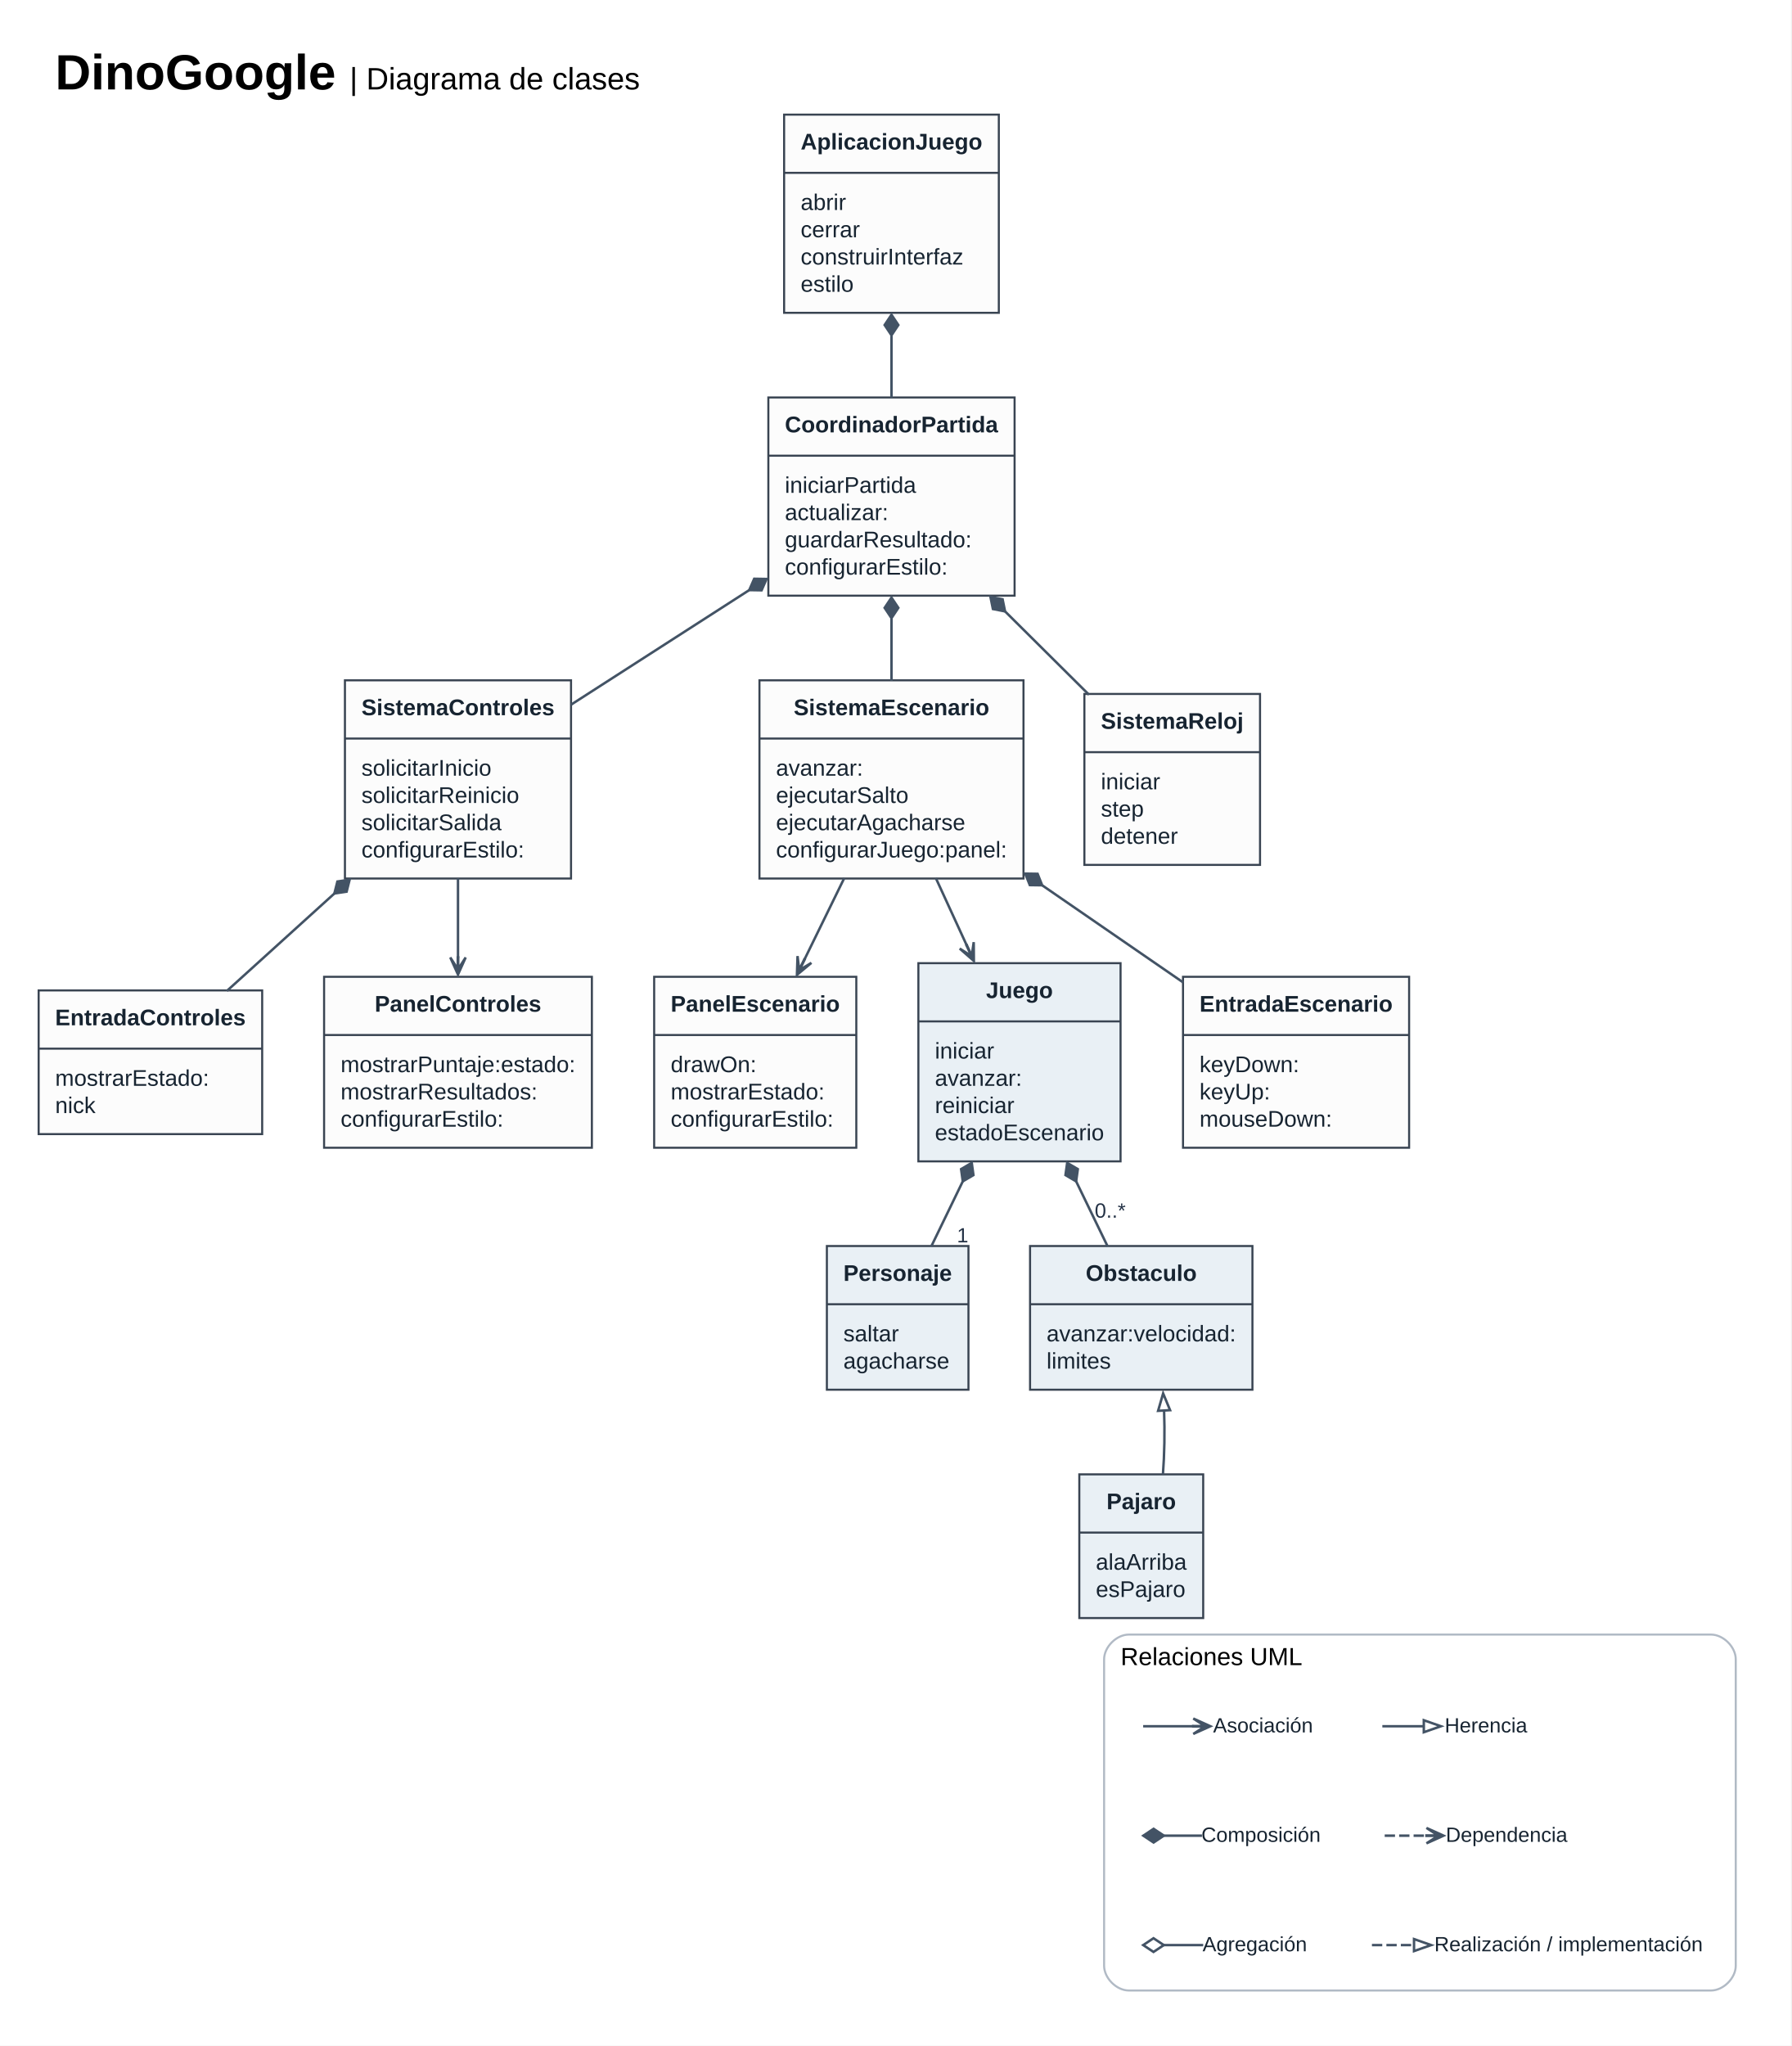
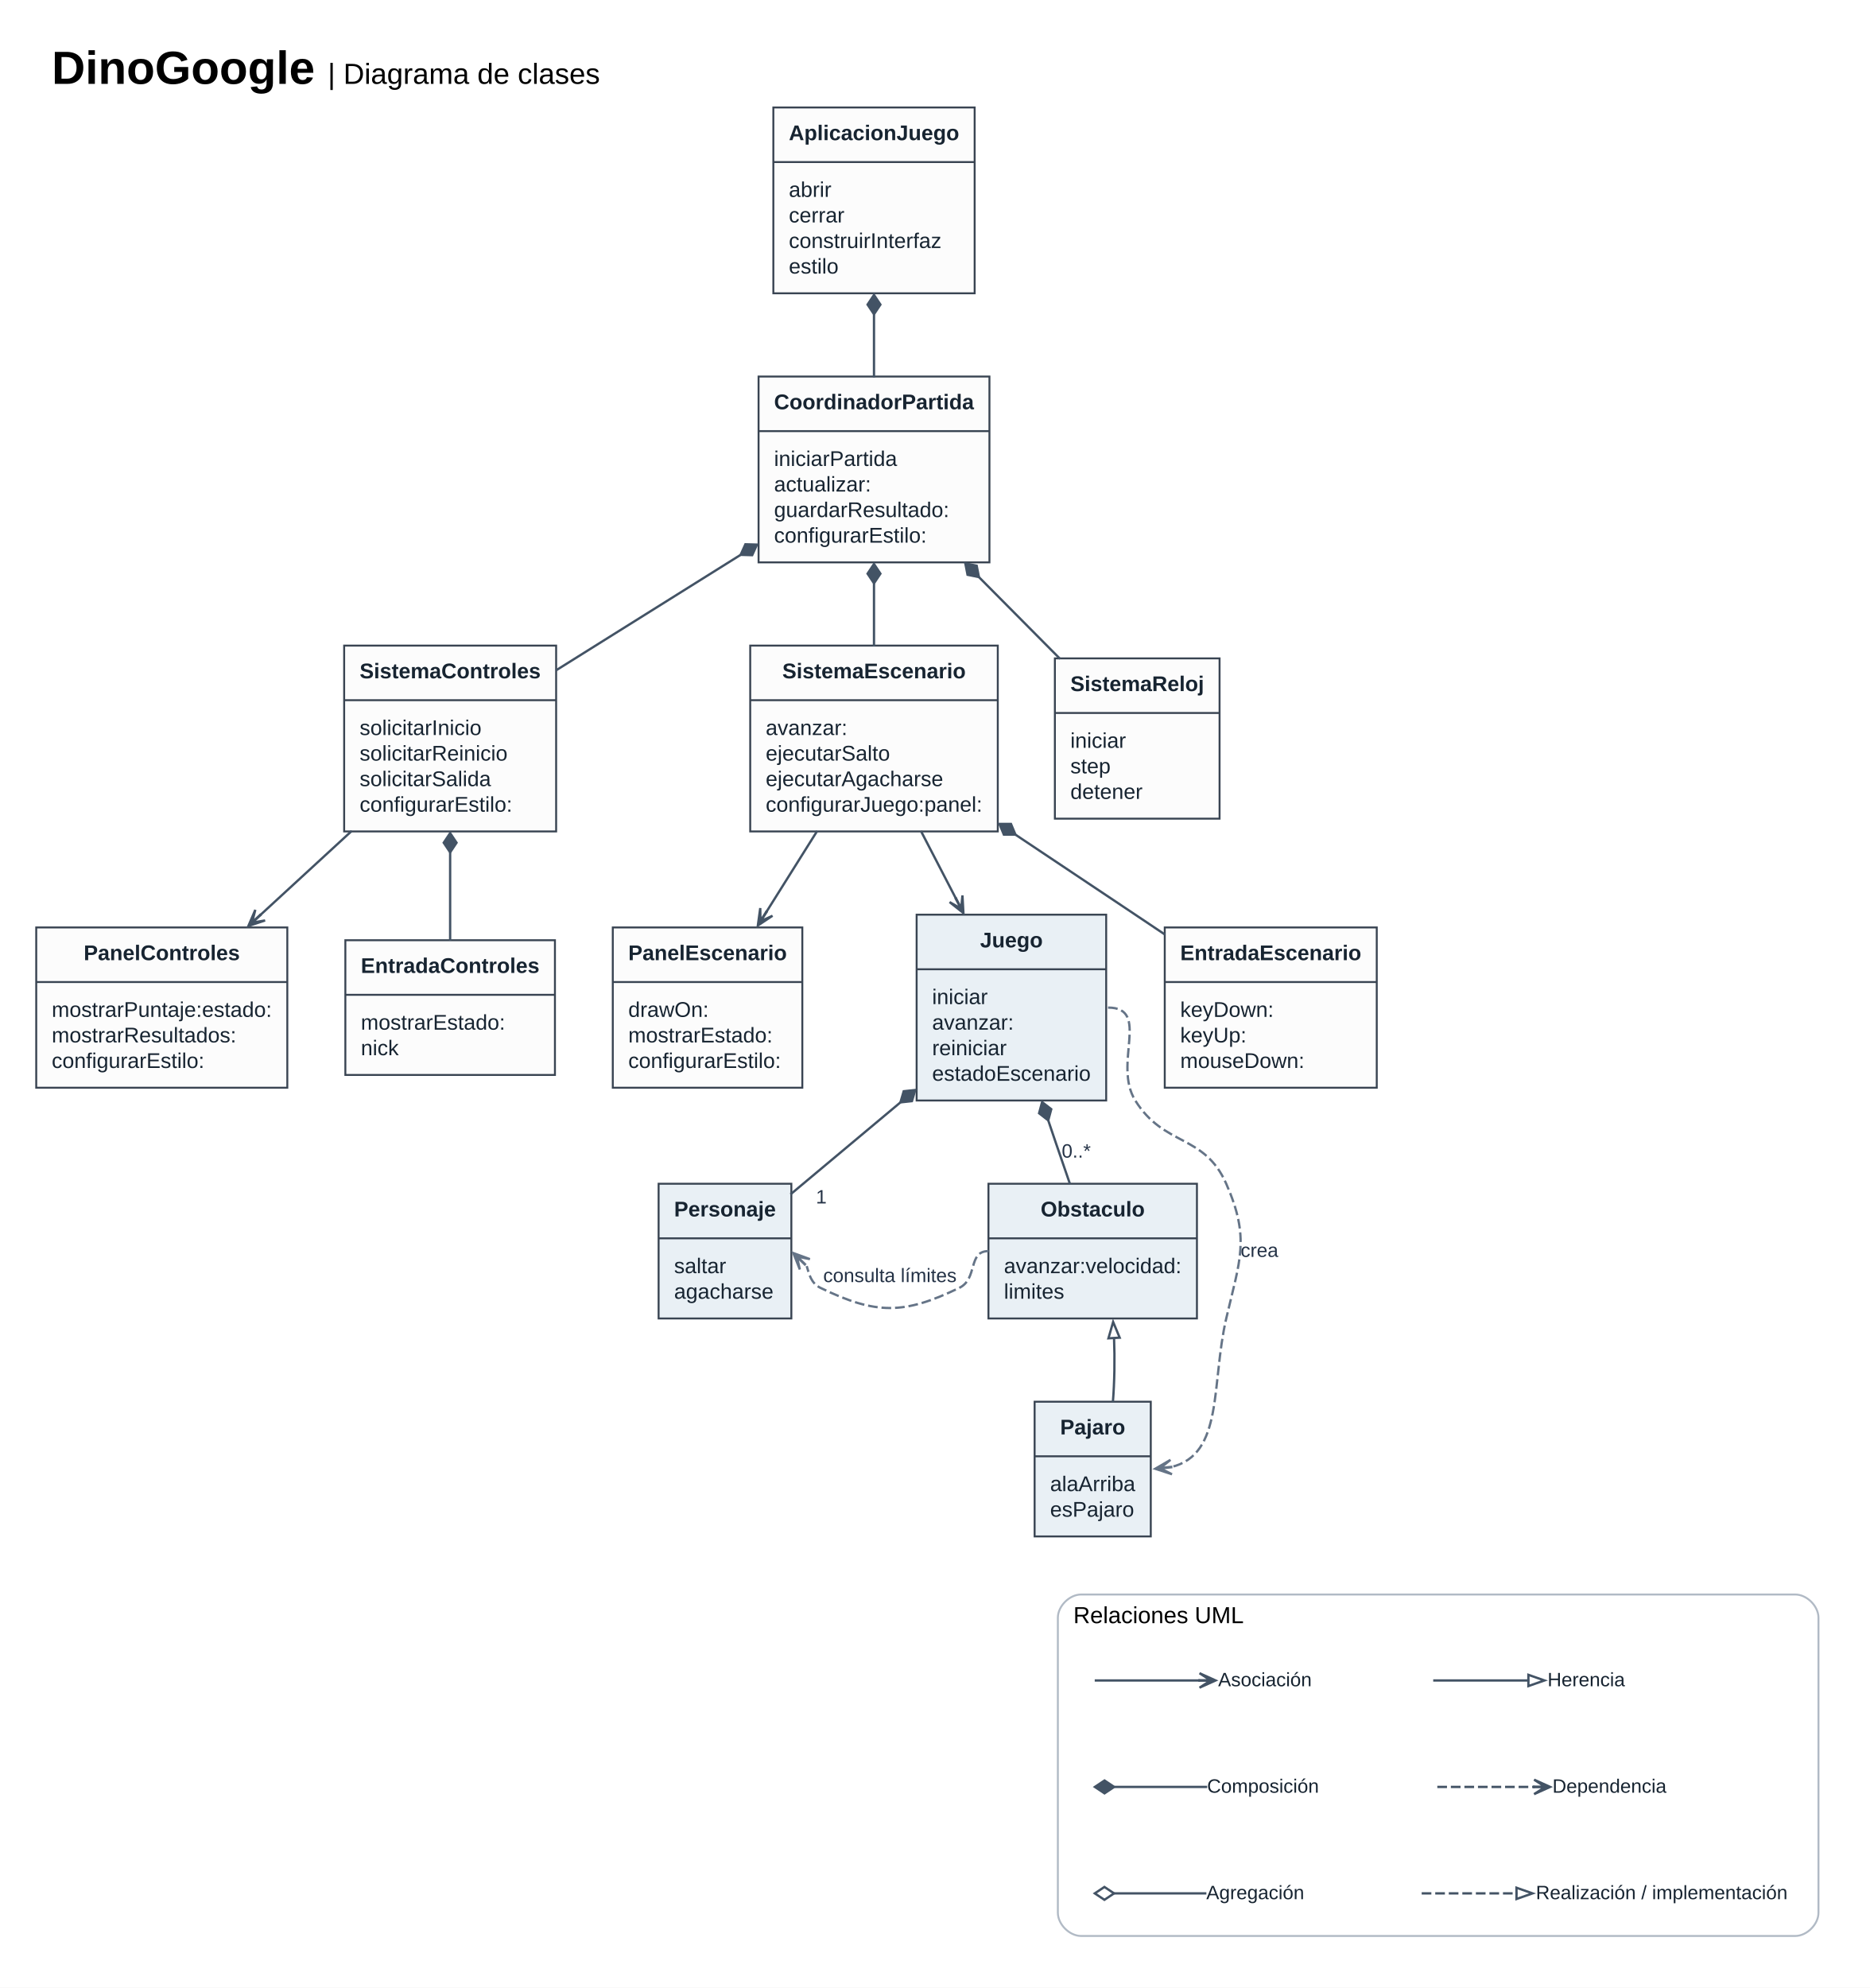
- <svg xmlns="http://www.w3.org/2000/svg" width="868pt" height="991pt" viewBox="0.00 0.00 868.00 991.00">
-   <g id="graph0" class="graph" transform="scale(1 1) rotate(0) translate(18.72 972.12)">
-     <polygon fill="#ffffff" stroke="none" points="-18.72,18.72 -18.72,-972.12 848.87,-972.12 848.87,18.72 -18.72,18.72" />
-     <text xml:space="preserve" text-anchor="start" x="8" y="-928.8" font-family="Arial" font-weight="bold" font-size="24.00">DinoGoogle</text>
-     <text xml:space="preserve" text-anchor="start" x="143.98" y="-928.8" font-family="Arial" font-size="24.00"> </text>
-     <text xml:space="preserve" text-anchor="start" x="150.65" y="-928.8" font-family="Arial" font-size="15.00">| Diagrama de clases</text>
+ <svg xmlns="http://www.w3.org/2000/svg" width="966pt" height="1027pt" viewBox="0.00 0.00 966.00 1027.00">
+   <g id="graph0" class="graph" transform="scale(1 1) rotate(0) translate(18.72 1008.12)">
+     <polygon fill="#ffffff" stroke="none" points="-18.72,18.72 -18.72,-1008.12 947.58,-1008.12 947.58,18.72 -18.72,18.72" />
+     <text xml:space="preserve" text-anchor="start" x="8" y="-964.8" font-family="Arial" font-weight="bold" font-size="24.00">DinoGoogle</text>
+     <text xml:space="preserve" text-anchor="start" x="143.98" y="-964.8" font-family="Arial" font-size="24.00"> </text>
+     <text xml:space="preserve" text-anchor="start" x="150.65" y="-964.8" font-family="Arial" font-size="15.00">| Diagrama de clases</text>
    <g id="clust5" class="cluster">
-       <path fill="#ffffff" stroke="#b1bac5" d="M528.15,-8C528.15,-8 810.15,-8 810.15,-8 816.15,-8 822.15,-14 822.15,-20 822.15,-20 822.15,-168.4 822.15,-168.4 822.15,-174.4 816.15,-180.4 810.15,-180.4 810.15,-180.4 528.15,-180.4 528.15,-180.4 522.15,-180.4 516.15,-174.4 516.15,-168.4 516.15,-168.4 516.15,-20 516.15,-20 516.15,-14 522.15,-8 528.15,-8" />
-       <text xml:space="preserve" text-anchor="middle" x="568.16" y="-165.6" font-family="Arial" font-size="12.00">Relaciones UML</text>
+       <path fill="#ffffff" stroke="#b1bac5" d="M539.86,-8C539.86,-8 908.86,-8 908.86,-8 914.86,-8 920.86,-14 920.86,-20 920.86,-20 920.86,-172.4 920.86,-172.4 920.86,-178.4 914.86,-184.4 908.86,-184.4 908.86,-184.4 539.86,-184.4 539.86,-184.4 533.86,-184.4 527.86,-178.4 527.86,-172.4 527.86,-172.4 527.86,-20 527.86,-20 527.86,-14 533.86,-8 539.86,-8" />
+       <text xml:space="preserve" text-anchor="middle" x="579.88" y="-169.6" font-family="Arial" font-size="12.00">Relaciones UML</text>
    </g>
    <g id="node1" class="node">
-       <polygon fill="#fcfcfc" stroke="none" points="361.14,-820.6 361.14,-916.6 465.15,-916.6 465.15,-820.6 361.14,-820.6" />
-       <text xml:space="preserve" text-anchor="start" x="369.14" y="-899.7" font-family="Arial" font-weight="bold" font-size="11.00" fill="#172431">AplicacionJuego</text>
-       <text xml:space="preserve" text-anchor="start" x="369.14" y="-870.4" font-family="Arial" font-size="11.00" fill="#172431">abrir</text>
-       <text xml:space="preserve" text-anchor="start" x="369.14" y="-857.2" font-family="Arial" font-size="11.00" fill="#172431">cerrar</text>
-       <text xml:space="preserve" text-anchor="start" x="369.14" y="-844" font-family="Arial" font-size="11.00" fill="#172431">construirInterfaz</text>
-       <text xml:space="preserve" text-anchor="start" x="369.14" y="-830.8" font-family="Arial" font-size="11.00" fill="#172431">estilo</text>
-       <polygon fill="#394452" stroke="#394452" points="361.14,-888.4 361.14,-888.4 465.15,-888.4 465.15,-888.4 361.14,-888.4" />
-       <polygon fill="none" stroke="#394452" points="361.14,-820.6 361.14,-916.6 465.15,-916.6 465.15,-820.6 361.14,-820.6" />
+       <polygon fill="#fcfcfc" stroke="none" points="380.86,-856.6 380.86,-952.6 484.87,-952.6 484.87,-856.6 380.86,-856.6" />
+       <text xml:space="preserve" text-anchor="start" x="388.86" y="-935.7" font-family="Arial" font-weight="bold" font-size="11.00" fill="#172431">AplicacionJuego</text>
+       <text xml:space="preserve" text-anchor="start" x="388.86" y="-906.4" font-family="Arial" font-size="11.00" fill="#172431">abrir</text>
+       <text xml:space="preserve" text-anchor="start" x="388.86" y="-893.2" font-family="Arial" font-size="11.00" fill="#172431">cerrar</text>
+       <text xml:space="preserve" text-anchor="start" x="388.86" y="-880" font-family="Arial" font-size="11.00" fill="#172431">construirInterfaz</text>
+       <text xml:space="preserve" text-anchor="start" x="388.86" y="-866.8" font-family="Arial" font-size="11.00" fill="#172431">estilo</text>
+       <polygon fill="#394452" stroke="#394452" points="380.86,-924.4 380.86,-924.4 484.87,-924.4 484.87,-924.4 380.86,-924.4" />
+       <polygon fill="none" stroke="#394452" points="380.86,-856.6 380.86,-952.6 484.87,-952.6 484.87,-856.6 380.86,-856.6" />
    </g>
    <g id="node2" class="node">
-       <polygon fill="#fcfcfc" stroke="none" points="353.5,-683.6 353.5,-779.6 472.79,-779.6 472.79,-683.6 353.5,-683.6" />
-       <text xml:space="preserve" text-anchor="start" x="361.5" y="-762.7" font-family="Arial" font-weight="bold" font-size="11.00" fill="#172431">CoordinadorPartida</text>
-       <text xml:space="preserve" text-anchor="start" x="361.5" y="-733.4" font-family="Arial" font-size="11.00" fill="#172431">iniciarPartida</text>
-       <text xml:space="preserve" text-anchor="start" x="361.5" y="-720.2" font-family="Arial" font-size="11.00" fill="#172431">actualizar:</text>
-       <text xml:space="preserve" text-anchor="start" x="361.5" y="-707" font-family="Arial" font-size="11.00" fill="#172431">guardarResultado:</text>
-       <text xml:space="preserve" text-anchor="start" x="361.5" y="-693.8" font-family="Arial" font-size="11.00" fill="#172431">configurarEstilo:</text>
-       <polygon fill="#394452" stroke="#394452" points="353.5,-751.4 353.5,-751.4 472.79,-751.4 472.79,-751.4 353.5,-751.4" />
-       <polygon fill="none" stroke="#394452" points="353.5,-683.6 353.5,-779.6 472.79,-779.6 472.79,-683.6 353.5,-683.6" />
+       <polygon fill="#fcfcfc" stroke="none" points="373.22,-717.6 373.22,-813.6 492.51,-813.6 492.51,-717.6 373.22,-717.6" />
+       <text xml:space="preserve" text-anchor="start" x="381.22" y="-796.7" font-family="Arial" font-weight="bold" font-size="11.00" fill="#172431">CoordinadorPartida</text>
+       <text xml:space="preserve" text-anchor="start" x="381.22" y="-767.4" font-family="Arial" font-size="11.00" fill="#172431">iniciarPartida</text>
+       <text xml:space="preserve" text-anchor="start" x="381.22" y="-754.2" font-family="Arial" font-size="11.00" fill="#172431">actualizar:</text>
+       <text xml:space="preserve" text-anchor="start" x="381.22" y="-741" font-family="Arial" font-size="11.00" fill="#172431">guardarResultado:</text>
+       <text xml:space="preserve" text-anchor="start" x="381.22" y="-727.8" font-family="Arial" font-size="11.00" fill="#172431">configurarEstilo:</text>
+       <polygon fill="#394452" stroke="#394452" points="373.22,-785.4 373.22,-785.4 492.51,-785.4 492.51,-785.4 373.22,-785.4" />
+       <polygon fill="none" stroke="#394452" points="373.22,-717.6 373.22,-813.6 492.51,-813.6 492.51,-717.6 373.22,-717.6" />
    </g>
    <g id="edge1" class="edge">
-       <path fill="none" stroke="#435365" stroke-width="1.2" d="M413.15,-809.55C413.15,-799.46 413.15,-789.09 413.15,-779.35" />
-       <polygon fill="#435365" stroke="#435365" stroke-width="1.2" points="413.15,-809.72 416.47,-814.7 413.15,-819.68 409.83,-814.7 413.15,-809.72" />
+       <path fill="none" stroke="#435365" stroke-width="1.2" d="M432.86,-845.7C432.86,-834.84 432.86,-823.61 432.86,-813.15" />
+       <polygon fill="#435365" stroke="#435365" stroke-width="1.2" points="432.86,-845.79 436.18,-850.77 432.86,-855.75 429.54,-850.77 432.86,-845.79" />
    </g>
    <g id="node3" class="node">
-       <polygon fill="#fcfcfc" stroke="none" points="148.38,-546.6 148.38,-642.6 257.91,-642.6 257.91,-546.6 148.38,-546.6" />
-       <text xml:space="preserve" text-anchor="start" x="156.38" y="-625.7" font-family="Arial" font-weight="bold" font-size="11.00" fill="#172431">SistemaControles</text>
-       <text xml:space="preserve" text-anchor="start" x="156.38" y="-596.4" font-family="Arial" font-size="11.00" fill="#172431">solicitarInicio</text>
-       <text xml:space="preserve" text-anchor="start" x="156.38" y="-583.2" font-family="Arial" font-size="11.00" fill="#172431">solicitarReinicio</text>
-       <text xml:space="preserve" text-anchor="start" x="156.38" y="-570" font-family="Arial" font-size="11.00" fill="#172431">solicitarSalida</text>
-       <text xml:space="preserve" text-anchor="start" x="156.38" y="-556.8" font-family="Arial" font-size="11.00" fill="#172431">configurarEstilo:</text>
-       <polygon fill="#394452" stroke="#394452" points="148.38,-614.4 148.38,-614.4 257.91,-614.4 257.91,-614.4 148.38,-614.4" />
-       <polygon fill="none" stroke="#394452" points="148.38,-546.6 148.38,-642.6 257.91,-642.6 257.91,-546.6 148.38,-546.6" />
+       <polygon fill="#fcfcfc" stroke="none" points="159.1,-578.6 159.1,-674.6 268.63,-674.6 268.63,-578.6 159.1,-578.6" />
+       <text xml:space="preserve" text-anchor="start" x="167.1" y="-657.7" font-family="Arial" font-weight="bold" font-size="11.00" fill="#172431">SistemaControles</text>
+       <text xml:space="preserve" text-anchor="start" x="167.1" y="-628.4" font-family="Arial" font-size="11.00" fill="#172431">solicitarInicio</text>
+       <text xml:space="preserve" text-anchor="start" x="167.1" y="-615.2" font-family="Arial" font-size="11.00" fill="#172431">solicitarReinicio</text>
+       <text xml:space="preserve" text-anchor="start" x="167.1" y="-602" font-family="Arial" font-size="11.00" fill="#172431">solicitarSalida</text>
+       <text xml:space="preserve" text-anchor="start" x="167.1" y="-588.8" font-family="Arial" font-size="11.00" fill="#172431">configurarEstilo:</text>
+       <polygon fill="#394452" stroke="#394452" points="159.1,-646.4 159.1,-646.4 268.63,-646.4 268.63,-646.4 159.1,-646.4" />
+       <polygon fill="none" stroke="#394452" points="159.1,-578.6 159.1,-674.6 268.63,-674.6 268.63,-578.6 159.1,-578.6" />
    </g>
    <g id="edge2" class="edge">
-       <path fill="none" stroke="#435365" stroke-width="1.2" d="M344.19,-686.27C316.17,-668.26 284.25,-647.74 257.88,-630.78" />
-       <polygon fill="#435365" stroke="#435365" stroke-width="1.2" points="344.24,-686.3 350.23,-686.2 352.62,-691.69 346.64,-691.79 344.24,-686.3" />
+       <path fill="none" stroke="#435365" stroke-width="1.2" d="M363.93,-721.48C333.16,-702.23 297.41,-679.87 268.53,-661.79" />
+       <polygon fill="#435365" stroke="#435365" stroke-width="1.2" points="363.95,-721.49 369.93,-721.32 372.39,-726.77 366.41,-726.94 363.95,-721.49" />
    </g>
    <g id="node4" class="node">
-       <polygon fill="#fcfcfc" stroke="none" points="349.19,-546.6 349.19,-642.6 477.1,-642.6 477.1,-546.6 349.19,-546.6" />
-       <text xml:space="preserve" text-anchor="start" x="365.76" y="-625.7" font-family="Arial" font-weight="bold" font-size="11.00" fill="#172431">SistemaEscenario</text>
-       <text xml:space="preserve" text-anchor="start" x="357.19" y="-596.4" font-family="Arial" font-size="11.00" fill="#172431">avanzar:</text>
-       <text xml:space="preserve" text-anchor="start" x="357.19" y="-583.2" font-family="Arial" font-size="11.00" fill="#172431">ejecutarSalto</text>
-       <text xml:space="preserve" text-anchor="start" x="357.19" y="-570" font-family="Arial" font-size="11.00" fill="#172431">ejecutarAgacharse</text>
-       <text xml:space="preserve" text-anchor="start" x="357.19" y="-556.8" font-family="Arial" font-size="11.00" fill="#172431">configurarJuego:panel:</text>
-       <polygon fill="#394452" stroke="#394452" points="349.19,-614.4 349.19,-614.4 477.1,-614.4 477.1,-614.4 349.19,-614.4" />
-       <polygon fill="none" stroke="#394452" points="349.19,-546.6 349.19,-642.6 477.1,-642.6 477.1,-546.6 349.19,-546.6" />
+       <polygon fill="#fcfcfc" stroke="none" points="368.91,-578.6 368.91,-674.6 496.82,-674.6 496.82,-578.6 368.91,-578.6" />
+       <text xml:space="preserve" text-anchor="start" x="385.48" y="-657.7" font-family="Arial" font-weight="bold" font-size="11.00" fill="#172431">SistemaEscenario</text>
+       <text xml:space="preserve" text-anchor="start" x="376.91" y="-628.4" font-family="Arial" font-size="11.00" fill="#172431">avanzar:</text>
+       <text xml:space="preserve" text-anchor="start" x="376.91" y="-615.2" font-family="Arial" font-size="11.00" fill="#172431">ejecutarSalto</text>
+       <text xml:space="preserve" text-anchor="start" x="376.91" y="-602" font-family="Arial" font-size="11.00" fill="#172431">ejecutarAgacharse</text>
+       <text xml:space="preserve" text-anchor="start" x="376.91" y="-588.8" font-family="Arial" font-size="11.00" fill="#172431">configurarJuego:panel:</text>
+       <polygon fill="#394452" stroke="#394452" points="368.91,-646.4 368.91,-646.4 496.82,-646.4 496.82,-646.4 368.91,-646.4" />
+       <polygon fill="none" stroke="#394452" points="368.91,-578.6 368.91,-674.6 496.82,-674.6 496.82,-578.6 368.91,-578.6" />
    </g>
    <g id="edge3" class="edge">
-       <path fill="none" stroke="#435365" stroke-width="1.2" d="M413.15,-672.55C413.15,-662.46 413.15,-652.09 413.15,-642.35" />
-       <polygon fill="#435365" stroke="#435365" stroke-width="1.2" points="413.15,-672.72 416.47,-677.7 413.15,-682.68 409.83,-677.7 413.15,-672.72" />
+       <path fill="none" stroke="#435365" stroke-width="1.2" d="M432.86,-706.7C432.86,-695.84 432.86,-684.61 432.86,-674.15" />
+       <polygon fill="#435365" stroke="#435365" stroke-width="1.2" points="432.86,-706.79 436.18,-711.77 432.86,-716.75 429.54,-711.77 432.86,-706.79" />
    </g>
    <g id="node5" class="node">
-       <polygon fill="#fcfcfc" stroke="none" points="506.6,-553.2 506.6,-636 591.69,-636 591.69,-553.2 506.6,-553.2" />
-       <text xml:space="preserve" text-anchor="start" x="514.6" y="-619.1" font-family="Arial" font-weight="bold" font-size="11.00" fill="#172431">SistemaReloj</text>
-       <text xml:space="preserve" text-anchor="start" x="514.6" y="-589.8" font-family="Arial" font-size="11.00" fill="#172431">iniciar</text>
-       <text xml:space="preserve" text-anchor="start" x="514.6" y="-576.6" font-family="Arial" font-size="11.00" fill="#172431">step</text>
-       <text xml:space="preserve" text-anchor="start" x="514.6" y="-563.4" font-family="Arial" font-size="11.00" fill="#172431">detener</text>
-       <polygon fill="#394452" stroke="#394452" points="506.6,-607.8 506.6,-607.8 591.69,-607.8 591.69,-607.8 506.6,-607.8" />
-       <polygon fill="none" stroke="#394452" points="506.6,-553.2 506.6,-636 591.69,-636 591.69,-553.2 506.6,-553.2" />
+       <polygon fill="#fcfcfc" stroke="none" points="526.32,-585.2 526.32,-668 611.41,-668 611.41,-585.2 526.32,-585.2" />
+       <text xml:space="preserve" text-anchor="start" x="534.32" y="-651.1" font-family="Arial" font-weight="bold" font-size="11.00" fill="#172431">SistemaReloj</text>
+       <text xml:space="preserve" text-anchor="start" x="534.32" y="-621.8" font-family="Arial" font-size="11.00" fill="#172431">iniciar</text>
+       <text xml:space="preserve" text-anchor="start" x="534.32" y="-608.6" font-family="Arial" font-size="11.00" fill="#172431">step</text>
+       <text xml:space="preserve" text-anchor="start" x="534.32" y="-595.4" font-family="Arial" font-size="11.00" fill="#172431">detener</text>
+       <polygon fill="#394452" stroke="#394452" points="526.32,-639.8 526.32,-639.8 611.41,-639.8 611.41,-639.8 526.32,-639.8" />
+       <polygon fill="none" stroke="#394452" points="526.32,-585.2 526.32,-668 611.41,-668 611.41,-585.2 526.32,-585.2" />
    </g>
    <g id="edge4" class="edge">
-       <path fill="none" stroke="#435365" stroke-width="1.2" d="M468.23,-675.93C481.8,-662.45 496.1,-648.26 508.83,-635.62" />
-       <polygon fill="#435365" stroke="#435365" stroke-width="1.2" points="468.17,-675.98 466.97,-681.85 461.1,-683 462.29,-677.14 468.17,-675.98" />
+       <path fill="none" stroke="#435365" stroke-width="1.2" d="M486.98,-710.09C501,-695.96 515.85,-681 529,-667.76" />
+       <polygon fill="#435365" stroke="#435365" stroke-width="1.2" points="487.07,-710 485.91,-715.87 480.05,-717.07 481.2,-711.19 487.07,-710" />
    </g>
    <g id="node6" class="node">
-       <polygon fill="#fcfcfc" stroke="none" points="0,-422.8 0,-492.4 108.29,-492.4 108.29,-422.8 0,-422.8" />
-       <text xml:space="preserve" text-anchor="start" x="8" y="-475.5" font-family="Arial" font-weight="bold" font-size="11.00" fill="#172431">EntradaControles</text>
-       <text xml:space="preserve" text-anchor="start" x="8" y="-446.2" font-family="Arial" font-size="11.00" fill="#172431">mostrarEstado:</text>
-       <text xml:space="preserve" text-anchor="start" x="8" y="-433" font-family="Arial" font-size="11.00" fill="#172431">nick</text>
-       <polygon fill="#394452" stroke="#394452" points="0,-464.2 0,-464.2 108.29,-464.2 108.29,-464.2 0,-464.2" />
-       <polygon fill="none" stroke="#394452" points="0,-422.8 0,-492.4 108.29,-492.4 108.29,-422.8 0,-422.8" />
+       <polygon fill="#fcfcfc" stroke="none" points="159.72,-452.8 159.72,-522.4 268.01,-522.4 268.01,-452.8 159.72,-452.8" />
+       <text xml:space="preserve" text-anchor="start" x="167.72" y="-505.5" font-family="Arial" font-weight="bold" font-size="11.00" fill="#172431">EntradaControles</text>
+       <text xml:space="preserve" text-anchor="start" x="167.72" y="-476.2" font-family="Arial" font-size="11.00" fill="#172431">mostrarEstado:</text>
+       <text xml:space="preserve" text-anchor="start" x="167.72" y="-463" font-family="Arial" font-size="11.00" fill="#172431">nick</text>
+       <polygon fill="#394452" stroke="#394452" points="159.72,-494.2 159.72,-494.2 268.01,-494.2 268.01,-494.2 159.72,-494.2" />
+       <polygon fill="none" stroke="#394452" points="159.72,-452.8 159.72,-522.4 268.01,-522.4 268.01,-452.8 159.72,-452.8" />
    </g>
    <g id="edge5" class="edge">
-       <path fill="none" stroke="#435365" stroke-width="1.2" d="M143.44,-539.5C125.78,-523.51 106.97,-506.46 91.2,-492.17" />
-       <polygon fill="#435365" stroke="#435365" stroke-width="1.2" points="143.27,-539.35 149.19,-540.23 150.65,-546.04 144.73,-545.15 143.27,-539.35" />
+       <path fill="none" stroke="#435365" stroke-width="1.2" d="M213.86,-567.71C213.86,-552.18 213.86,-535.91 213.86,-522.19" />
+       <polygon fill="#435365" stroke="#435365" stroke-width="1.2" points="213.86,-567.79 217.18,-572.77 213.86,-577.75 210.54,-572.77 213.86,-567.79" />
    </g>
    <g id="node8" class="node">
-       <polygon fill="#fcfcfc" stroke="none" points="138.28,-416.2 138.28,-499 268.01,-499 268.01,-416.2 138.28,-416.2" />
-       <text xml:space="preserve" text-anchor="start" x="162.8" y="-482.1" font-family="Arial" font-weight="bold" font-size="11.00" fill="#172431">PanelControles</text>
-       <text xml:space="preserve" text-anchor="start" x="146.28" y="-452.8" font-family="Arial" font-size="11.00" fill="#172431">mostrarPuntaje:estado:</text>
-       <text xml:space="preserve" text-anchor="start" x="146.28" y="-439.6" font-family="Arial" font-size="11.00" fill="#172431">mostrarResultados:</text>
-       <text xml:space="preserve" text-anchor="start" x="146.28" y="-426.4" font-family="Arial" font-size="11.00" fill="#172431">configurarEstilo:</text>
-       <polygon fill="#394452" stroke="#394452" points="138.28,-470.8 138.28,-470.8 268.01,-470.8 268.01,-470.8 138.28,-470.8" />
-       <polygon fill="none" stroke="#394452" points="138.28,-416.2 138.28,-499 268.01,-499 268.01,-416.2 138.28,-416.2" />
+       <polygon fill="#fcfcfc" stroke="none" points="0,-446.2 0,-529 129.73,-529 129.73,-446.2 0,-446.2" />
+       <text xml:space="preserve" text-anchor="start" x="24.52" y="-512.1" font-family="Arial" font-weight="bold" font-size="11.00" fill="#172431">PanelControles</text>
+       <text xml:space="preserve" text-anchor="start" x="8" y="-482.8" font-family="Arial" font-size="11.00" fill="#172431">mostrarPuntaje:estado:</text>
+       <text xml:space="preserve" text-anchor="start" x="8" y="-469.6" font-family="Arial" font-size="11.00" fill="#172431">mostrarResultados:</text>
+       <text xml:space="preserve" text-anchor="start" x="8" y="-456.4" font-family="Arial" font-size="11.00" fill="#172431">configurarEstilo:</text>
+       <polygon fill="#394452" stroke="#394452" points="0,-500.8 0,-500.8 129.73,-500.8 129.73,-500.8 0,-500.8" />
+       <polygon fill="none" stroke="#394452" points="0,-446.2 0,-529 129.73,-529 129.73,-446.2 0,-446.2" />
    </g>
    <g id="edge9" class="edge">
-       <path fill="none" stroke="#435365" stroke-width="1.2" d="M203.15,-546.76C203.15,-534.26 203.15,-520.71 203.15,-508.08" />
-       <polygon fill="#435365" stroke="#435365" stroke-width="1.2" points="203.15,-500.08 206.88,-508.38 203.25,-502.77 203.25,-508.38 203.15,-508.38 203.05,-508.38 203.05,-502.77 199.41,-508.38 203.15,-500.08" />
+       <path fill="none" stroke="#435365" stroke-width="1.2" d="M163,-578.84C147.65,-564.72 130.8,-549.23 115.47,-535.13" />
+       <polygon fill="#435365" stroke="#435365" stroke-width="1.2" points="109.61,-529.75 118.25,-532.62 111.66,-531.49 115.79,-535.29 115.72,-535.36 115.66,-535.44 111.53,-531.64 113.2,-538.11 109.61,-529.75" />
    </g>
    <g id="node7" class="node">
-       <polygon fill="#fcfcfc" stroke="none" points="554.38,-416.2 554.38,-499 663.91,-499 663.91,-416.2 554.38,-416.2" />
-       <text xml:space="preserve" text-anchor="start" x="562.38" y="-482.1" font-family="Arial" font-weight="bold" font-size="11.00" fill="#172431">EntradaEscenario</text>
-       <text xml:space="preserve" text-anchor="start" x="562.38" y="-452.8" font-family="Arial" font-size="11.00" fill="#172431">keyDown:</text>
-       <text xml:space="preserve" text-anchor="start" x="562.38" y="-439.6" font-family="Arial" font-size="11.00" fill="#172431">keyUp:</text>
-       <text xml:space="preserve" text-anchor="start" x="562.38" y="-426.4" font-family="Arial" font-size="11.00" fill="#172431">mouseDown:</text>
-       <polygon fill="#394452" stroke="#394452" points="554.38,-470.8 554.38,-470.8 663.91,-470.8 663.91,-470.8 554.38,-470.8" />
-       <polygon fill="none" stroke="#394452" points="554.38,-416.2 554.38,-499 663.91,-499 663.91,-416.2 554.38,-416.2" />
+       <polygon fill="#fcfcfc" stroke="none" points="583.09,-446.2 583.09,-529 692.63,-529 692.63,-446.2 583.09,-446.2" />
+       <text xml:space="preserve" text-anchor="start" x="591.09" y="-512.1" font-family="Arial" font-weight="bold" font-size="11.00" fill="#172431">EntradaEscenario</text>
+       <text xml:space="preserve" text-anchor="start" x="591.09" y="-482.8" font-family="Arial" font-size="11.00" fill="#172431">keyDown:</text>
+       <text xml:space="preserve" text-anchor="start" x="591.09" y="-469.6" font-family="Arial" font-size="11.00" fill="#172431">keyUp:</text>
+       <text xml:space="preserve" text-anchor="start" x="591.09" y="-456.4" font-family="Arial" font-size="11.00" fill="#172431">mouseDown:</text>
+       <polygon fill="#394452" stroke="#394452" points="583.09,-500.8 583.09,-500.8 692.63,-500.8 692.63,-500.8 583.09,-500.8" />
+       <polygon fill="none" stroke="#394452" points="583.09,-446.2 583.09,-529 692.63,-529 692.63,-446.2 583.09,-446.2" />
    </g>
    <g id="edge6" class="edge">
-       <path fill="none" stroke="#435365" stroke-width="1.2" d="M486.28,-543.23C508.89,-527.65 533.4,-510.77 554.53,-496.22" />
-       <polygon fill="#435365" stroke="#435365" stroke-width="1.2" points="486.15,-543.32 483.93,-548.88 477.94,-548.97 480.16,-543.41 486.15,-543.32" />
+       <path fill="none" stroke="#435365" stroke-width="1.2" d="M505.86,-577C525.96,-563.6 547.76,-549.05 567.86,-535.6 572.85,-532.26 578.04,-528.79 583.23,-525.31" />
+       <polygon fill="#435365" stroke="#435365" stroke-width="1.2" points="505.95,-576.94 503.64,-582.47 497.66,-582.47 499.96,-576.94 505.95,-576.94" />
    </g>
    <g id="node9" class="node">
-       <polygon fill="#fcfcfc" stroke="none" points="298.18,-416.2 298.18,-499 396.11,-499 396.11,-416.2 298.18,-416.2" />
-       <text xml:space="preserve" text-anchor="start" x="306.18" y="-482.1" font-family="Arial" font-weight="bold" font-size="11.00" fill="#172431">PanelEscenario</text>
-       <text xml:space="preserve" text-anchor="start" x="306.18" y="-452.8" font-family="Arial" font-size="11.00" fill="#172431">drawOn:</text>
-       <text xml:space="preserve" text-anchor="start" x="306.18" y="-439.6" font-family="Arial" font-size="11.00" fill="#172431">mostrarEstado:</text>
-       <text xml:space="preserve" text-anchor="start" x="306.18" y="-426.4" font-family="Arial" font-size="11.00" fill="#172431">configurarEstilo:</text>
-       <polygon fill="#394452" stroke="#394452" points="298.18,-470.8 298.18,-470.8 396.11,-470.8 396.11,-470.8 298.18,-470.8" />
-       <polygon fill="none" stroke="#394452" points="298.18,-416.2 298.18,-499 396.11,-499 396.11,-416.2 298.18,-416.2" />
+       <polygon fill="#fcfcfc" stroke="none" points="297.9,-446.2 297.9,-529 395.83,-529 395.83,-446.2 297.9,-446.2" />
+       <text xml:space="preserve" text-anchor="start" x="305.9" y="-512.1" font-family="Arial" font-weight="bold" font-size="11.00" fill="#172431">PanelEscenario</text>
+       <text xml:space="preserve" text-anchor="start" x="305.9" y="-482.8" font-family="Arial" font-size="11.00" fill="#172431">drawOn:</text>
+       <text xml:space="preserve" text-anchor="start" x="305.9" y="-469.6" font-family="Arial" font-size="11.00" fill="#172431">mostrarEstado:</text>
+       <text xml:space="preserve" text-anchor="start" x="305.9" y="-456.4" font-family="Arial" font-size="11.00" fill="#172431">configurarEstilo:</text>
+       <polygon fill="#394452" stroke="#394452" points="297.9,-500.8 297.9,-500.8 395.83,-500.8 395.83,-500.8 297.9,-500.8" />
+       <polygon fill="none" stroke="#394452" points="297.9,-446.2 297.9,-529 395.83,-529 395.83,-446.2 297.9,-446.2" />
    </g>
    <g id="edge10" class="edge">
-       <path fill="none" stroke="#435365" stroke-width="1.2" d="M390.25,-546.76C384.02,-534.02 377.25,-520.18 370.97,-507.33" />
-       <polygon fill="#435365" stroke="#435365" stroke-width="1.2" points="367.35,-499.93 374.35,-505.75 368.62,-502.3 371.09,-507.35 371,-507.39 370.91,-507.43 368.44,-502.39 367.64,-509.03 367.35,-499.93" />
+       <path fill="none" stroke="#435365" stroke-width="1.2" d="M403.51,-578.84C394.97,-565.23 385.62,-550.34 377.03,-536.66" />
+       <polygon fill="#435365" stroke="#435365" stroke-width="1.2" points="372.85,-530 380.43,-535.04 374.36,-532.22 377.35,-536.97 377.26,-537.03 377.18,-537.08 374.19,-532.33 374.1,-539.01 372.85,-530" />
    </g>
    <g id="node10" class="node">
-       <polygon fill="#e9f0f5" stroke="none" points="426.18,-409.6 426.18,-505.6 524.12,-505.6 524.12,-409.6 426.18,-409.6" />
-       <text xml:space="preserve" text-anchor="start" x="458.95" y="-488.7" font-family="Arial" font-weight="bold" font-size="11.00" fill="#172431">Juego</text>
-       <text xml:space="preserve" text-anchor="start" x="434.18" y="-459.4" font-family="Arial" font-size="11.00" fill="#172431">iniciar</text>
-       <text xml:space="preserve" text-anchor="start" x="434.18" y="-446.2" font-family="Arial" font-size="11.00" fill="#172431">avanzar:</text>
-       <text xml:space="preserve" text-anchor="start" x="434.18" y="-433" font-family="Arial" font-size="11.00" fill="#172431">reiniciar</text>
-       <text xml:space="preserve" text-anchor="start" x="434.18" y="-419.8" font-family="Arial" font-size="11.00" fill="#172431">estadoEscenario</text>
-       <polygon fill="#394452" stroke="#394452" points="426.18,-477.4 426.18,-477.4 524.12,-477.4 524.12,-477.4 426.18,-477.4" />
-       <polygon fill="none" stroke="#394452" points="426.18,-409.6 426.18,-505.6 524.12,-505.6 524.12,-409.6 426.18,-409.6" />
+       <polygon fill="#e9f0f5" stroke="none" points="454.89,-439.6 454.89,-535.6 552.83,-535.6 552.83,-439.6 454.89,-439.6" />
+       <text xml:space="preserve" text-anchor="start" x="487.67" y="-518.7" font-family="Arial" font-weight="bold" font-size="11.00" fill="#172431">Juego</text>
+       <text xml:space="preserve" text-anchor="start" x="462.89" y="-489.4" font-family="Arial" font-size="11.00" fill="#172431">iniciar</text>
+       <text xml:space="preserve" text-anchor="start" x="462.89" y="-476.2" font-family="Arial" font-size="11.00" fill="#172431">avanzar:</text>
+       <text xml:space="preserve" text-anchor="start" x="462.89" y="-463" font-family="Arial" font-size="11.00" fill="#172431">reiniciar</text>
+       <text xml:space="preserve" text-anchor="start" x="462.89" y="-449.8" font-family="Arial" font-size="11.00" fill="#172431">estadoEscenario</text>
+       <polygon fill="#394452" stroke="#394452" points="454.89,-507.4 454.89,-507.4 552.83,-507.4 552.83,-507.4 454.89,-507.4" />
+       <polygon fill="none" stroke="#394452" points="454.89,-439.6 454.89,-535.6 552.83,-535.6 552.83,-439.6 454.89,-439.6" />
    </g>
    <g id="edge11" class="edge">
-       <path fill="none" stroke="#435365" stroke-width="1.2" d="M434.66,-546.76C439.51,-536.19 444.71,-524.86 449.72,-513.97" />
-       <polygon fill="#435365" stroke="#435365" stroke-width="1.2" points="453.06,-506.68 452.99,-515.78 452.03,-509.17 449.69,-514.27 449.6,-514.23 449.51,-514.18 451.85,-509.08 446.2,-512.67 453.06,-506.68" />
+       <path fill="none" stroke="#435365" stroke-width="1.2" d="M457.1,-578.84C462.98,-567.48 469.33,-555.24 475.39,-543.55" />
+       <polygon fill="#435365" stroke="#435365" stroke-width="1.2" points="479.06,-536.45 478.56,-545.54 477.92,-538.88 475.33,-543.87 475.25,-543.82 475.16,-543.78 477.74,-538.79 471.93,-542.1 479.06,-536.45" />
    </g>
    <g id="node11" class="node">
-       <polygon fill="#e9f0f5" stroke="none" points="381.85,-299 381.85,-368.6 450.44,-368.6 450.44,-299 381.85,-299" />
-       <text xml:space="preserve" text-anchor="start" x="389.85" y="-351.7" font-family="Arial" font-weight="bold" font-size="11.00" fill="#172431">Personaje</text>
-       <text xml:space="preserve" text-anchor="start" x="389.85" y="-322.4" font-family="Arial" font-size="11.00" fill="#172431">saltar</text>
-       <text xml:space="preserve" text-anchor="start" x="389.85" y="-309.2" font-family="Arial" font-size="11.00" fill="#172431">agacharse</text>
-       <polygon fill="#394452" stroke="#394452" points="381.85,-340.4 381.85,-340.4 450.44,-340.4 450.44,-340.4 381.85,-340.4" />
-       <polygon fill="none" stroke="#394452" points="381.85,-299 381.85,-368.6 450.44,-368.6 450.44,-299 381.85,-299" />
+       <polygon fill="#e9f0f5" stroke="none" points="321.57,-327 321.57,-396.6 390.16,-396.6 390.16,-327 321.57,-327" />
+       <text xml:space="preserve" text-anchor="start" x="329.57" y="-379.7" font-family="Arial" font-weight="bold" font-size="11.00" fill="#172431">Personaje</text>
+       <text xml:space="preserve" text-anchor="start" x="329.57" y="-350.4" font-family="Arial" font-size="11.00" fill="#172431">saltar</text>
+       <text xml:space="preserve" text-anchor="start" x="329.57" y="-337.2" font-family="Arial" font-size="11.00" fill="#172431">agacharse</text>
+       <polygon fill="#394452" stroke="#394452" points="321.57,-368.4 321.57,-368.4 390.16,-368.4 390.16,-368.4 321.57,-368.4" />
+       <polygon fill="none" stroke="#394452" points="321.57,-327 321.57,-396.6 390.16,-396.6 390.16,-327 321.57,-327" />
    </g>
    <g id="edge7" class="edge">
-       <path fill="none" stroke="#435365" stroke-width="1.2" d="M447.73,-400.01C442.49,-389.19 437.16,-378.18 432.41,-368.37" />
-       <polygon fill="#435365" stroke="#435365" stroke-width="1.2" points="447.69,-399.92 452.85,-402.95 452.03,-408.88 446.87,-405.85 447.69,-399.92" />
-       <text xml:space="preserve" text-anchor="middle" x="447.61" y="-370.36" font-family="Arial" font-size="10.00" fill="#243246">1</text>
+       <path fill="none" stroke="#435365" stroke-width="1.2" d="M446.58,-438.68C427.36,-422.61 406.55,-405.2 389.72,-391.12" />
+       <polygon fill="#435365" stroke="#435365" stroke-width="1.2" points="446.52,-438.64 452.47,-439.28 454.16,-445.03 448.21,-444.38 446.52,-438.64" />
+       <text xml:space="preserve" text-anchor="middle" x="405.63" y="-386.42" font-family="Arial" font-size="10.00" fill="#243246">1</text>
    </g>
    <g id="node12" class="node">
-       <polygon fill="#e9f0f5" stroke="none" points="480.28,-299 480.28,-368.6 588.01,-368.6 588.01,-299 480.28,-299" />
-       <text xml:space="preserve" text-anchor="start" x="507.25" y="-351.7" font-family="Arial" font-weight="bold" font-size="11.00" fill="#172431">Obstaculo</text>
-       <text xml:space="preserve" text-anchor="start" x="488.28" y="-322.4" font-family="Arial" font-size="11.00" fill="#172431">avanzar:velocidad:</text>
-       <text xml:space="preserve" text-anchor="start" x="488.28" y="-309.2" font-family="Arial" font-size="11.00" fill="#172431">limites</text>
-       <polygon fill="#394452" stroke="#394452" points="480.28,-340.4 480.28,-340.4 588.01,-340.4 588.01,-340.4 480.28,-340.4" />
-       <polygon fill="none" stroke="#394452" points="480.28,-299 480.28,-368.6 588.01,-368.6 588.01,-299 480.28,-299" />
+       <polygon fill="#e9f0f5" stroke="none" points="492,-327 492,-396.6 599.72,-396.6 599.72,-327 492,-327" />
+       <text xml:space="preserve" text-anchor="start" x="518.97" y="-379.7" font-family="Arial" font-weight="bold" font-size="11.00" fill="#172431">Obstaculo</text>
+       <text xml:space="preserve" text-anchor="start" x="500" y="-350.4" font-family="Arial" font-size="11.00" fill="#172431">avanzar:velocidad:</text>
+       <text xml:space="preserve" text-anchor="start" x="500" y="-337.2" font-family="Arial" font-size="11.00" fill="#172431">limites</text>
+       <polygon fill="#394452" stroke="#394452" points="492,-368.4 492,-368.4 599.72,-368.4 599.72,-368.4 492,-368.4" />
+       <polygon fill="none" stroke="#394452" points="492,-327 492,-396.6 599.72,-396.6 599.72,-327 492,-327" />
    </g>
    <g id="edge8" class="edge">
-       <path fill="none" stroke="#435365" stroke-width="1.2" d="M502.56,-400.01C507.8,-389.19 513.13,-378.18 517.88,-368.37" />
-       <polygon fill="#435365" stroke="#435365" stroke-width="1.2" points="502.6,-399.92 503.42,-405.85 498.26,-408.88 497.44,-402.95 502.6,-399.92" />
-       <text xml:space="preserve" text-anchor="middle" x="519.11" y="-382.33" font-family="Arial" font-size="10.00" fill="#243246">0..*</text>
+       <path fill="none" stroke="#435365" stroke-width="1.2" d="M522.9,-429.31C524.24,-425.34 525.57,-421.41 526.86,-417.6 529.2,-410.74 531.72,-403.4 534.14,-396.4" />
+       <polygon fill="#435365" stroke="#435365" stroke-width="1.2" points="522.89,-429.34 524.45,-435.12 519.72,-438.78 518.16,-433.01 522.89,-429.34" />
+       <text xml:space="preserve" text-anchor="middle" x="537.37" y="-410.09" font-family="Arial" font-size="10.00" fill="#243246">0..*</text>
    </g>
    <g id="node13" class="node">
-       <polygon fill="#e9f0f5" stroke="none" points="504.14,-188.4 504.14,-258 564.16,-258 564.16,-188.4 504.14,-188.4" />
-       <text xml:space="preserve" text-anchor="start" x="517.33" y="-241.1" font-family="Arial" font-weight="bold" font-size="11.00" fill="#172431">Pajaro</text>
-       <text xml:space="preserve" text-anchor="start" x="512.14" y="-211.8" font-family="Arial" font-size="11.00" fill="#172431">alaArriba</text>
-       <text xml:space="preserve" text-anchor="start" x="512.14" y="-198.6" font-family="Arial" font-size="11.00" fill="#172431">esPajaro</text>
-       <polygon fill="#394452" stroke="#394452" points="504.14,-229.8 504.14,-229.8 564.16,-229.8 564.16,-229.8 504.14,-229.8" />
-       <polygon fill="none" stroke="#394452" points="504.14,-188.4 504.14,-258 564.16,-258 564.16,-188.4 504.14,-188.4" />
+       <polygon fill="#e9f0f5" stroke="none" points="515.85,-214.4 515.85,-284 575.87,-284 575.87,-214.4 515.85,-214.4" />
+       <text xml:space="preserve" text-anchor="start" x="529.05" y="-267.1" font-family="Arial" font-weight="bold" font-size="11.00" fill="#172431">Pajaro</text>
+       <text xml:space="preserve" text-anchor="start" x="523.85" y="-237.8" font-family="Arial" font-size="11.00" fill="#172431">alaArriba</text>
+       <text xml:space="preserve" text-anchor="start" x="523.85" y="-224.6" font-family="Arial" font-size="11.00" fill="#172431">esPajaro</text>
+       <polygon fill="#394452" stroke="#394452" points="515.85,-255.8 515.85,-255.8 575.87,-255.8 575.87,-255.8 515.85,-255.8" />
+       <polygon fill="none" stroke="#394452" points="515.85,-214.4 515.85,-284 575.87,-284 575.87,-214.4 515.85,-214.4" />
    </g>
    <g id="edge12" class="edge">
-       <path fill="none" stroke="#435365" stroke-width="1.2" d="M544.65,-257.95C545.4,-267.75 545.58,-278.61 545.21,-288.94" />
-       <polygon fill="none" stroke="#435365" stroke-width="1.2" points="542.31,-288.77 544.75,-297.22 548.11,-289.09 542.31,-288.77" />
+       <path fill="none" stroke="#657487" stroke-width="1.2" stroke-dasharray="5,2" d="M553.79,-487.6C576.02,-487.6 556.1,-458.47 567.86,-439.6 582.84,-415.58 603.45,-422.51 614.86,-396.6 627.33,-368.29 621.85,-357.13 614.86,-327 606.98,-293 613.69,-256.73 586.36,-250.23" />
+       <polygon fill="#657487" stroke="#657487" stroke-width="1.2" points="578.18,-249.36 586.83,-246.52 580.86,-249.54 586.44,-250.14 586.43,-250.24 586.42,-250.33 580.84,-249.74 586.04,-253.95 578.18,-249.36" />
+       <text xml:space="preserve" text-anchor="middle" x="632.03" y="-358.8" font-family="Arial" font-size="10.00" fill="#243246">crea</text>
+     </g>
+     <g id="edge13" class="edge">
+       <path fill="none" stroke="#657487" stroke-width="1.2" stroke-dasharray="5,2" d="M492,-361.8C481.22,-361.8 486.63,-347.49 476.93,-342.8 448.23,-328.94 433.92,-328.94 405.23,-342.8 400.38,-345.14 399.3,-349.89 398.1,-354.06" />
+       <polygon fill="#657487" stroke="#657487" stroke-width="1.2" points="391.2,-360.78 394.54,-352.31 393.06,-358.83 397.08,-354.91 397.15,-354.99 397.22,-355.06 393.2,-358.97 399.75,-357.66 391.2,-360.78" />
+       <text xml:space="preserve" text-anchor="middle" x="441.08" y="-345.8" font-family="Arial" font-size="10.00" fill="#243246">consulta límites</text>
+     </g>
+     <g id="edge14" class="edge">
+       <path fill="none" stroke="#435365" stroke-width="1.2" d="M556.3,-283.78C557.13,-294.27 557.32,-306 556.89,-317.08" />
+       <polygon fill="none" stroke="#435365" stroke-width="1.2" points="554,-316.75 556.42,-325.2 559.8,-317.08 554,-316.75" />
    </g>
    <g id="node14" class="node">
-       <text xml:space="preserve" text-anchor="middle" x="593.15" y="-133" font-family="Arial" font-size="10.00" fill="#172431">Asociación</text>
+       <text xml:space="preserve" text-anchor="middle" x="634.86" y="-137" font-family="Arial" font-size="10.00" fill="#172431">Asociación</text>
    </g>
    <g id="node15" class="node">
-       <text xml:space="preserve" text-anchor="middle" x="701.15" y="-133" font-family="Arial" font-size="10.00" fill="#172431">Herencia</text>
+       <text xml:space="preserve" text-anchor="middle" x="800.86" y="-137" font-family="Arial" font-size="10.00" fill="#172431">Herencia</text>
    </g>
    <g id="node16" class="node">
-       <text xml:space="preserve" text-anchor="middle" x="592.15" y="-80" font-family="Arial" font-size="10.00" fill="#172431">Composición</text>
+       <text xml:space="preserve" text-anchor="middle" x="633.86" y="-82" font-family="Arial" font-size="10.00" fill="#172431">Composición</text>
    </g>
    <g id="node17" class="node">
-       <text xml:space="preserve" text-anchor="middle" x="711.15" y="-80" font-family="Arial" font-size="10.00" fill="#172431">Dependencia</text>
+       <text xml:space="preserve" text-anchor="middle" x="812.86" y="-82" font-family="Arial" font-size="10.00" fill="#172431">Dependencia</text>
    </g>
    <g id="node18" class="node">
-       <text xml:space="preserve" text-anchor="middle" x="589.15" y="-27" font-family="Arial" font-size="10.00" fill="#172431">Agregación</text>
+       <text xml:space="preserve" text-anchor="middle" x="629.86" y="-27" font-family="Arial" font-size="10.00" fill="#172431">Agregación</text>
    </g>
    <g id="node19" class="node">
-       <text xml:space="preserve" text-anchor="middle" x="741.15" y="-27" font-family="Arial" font-size="10.00" fill="#172431">Realización / implementación</text>
-     </g>
-     <g id="edge17" class="edge">
-       <path fill="none" stroke="#435365" stroke-width="1.2" d="M535.07,-136C543.22,-136 551.37,-136 559.53,-136" />
-       <polygon fill="#435365" stroke="#435365" stroke-width="1.2" points="567.64,-136 559.34,-139.74 564.95,-136.1 559.34,-136.1 559.34,-136 559.34,-135.9 564.95,-135.9 559.34,-132.27 567.64,-136" />
-     </g>
-     <g id="edge18" class="edge">
-       <path fill="none" stroke="#435365" stroke-width="1.2" d="M650.94,-136C657.71,-136 664.47,-136 671.23,-136" />
-       <polygon fill="none" stroke="#435365" stroke-width="1.2" points="671.03,-138.91 679.33,-136 671.03,-133.1 671.03,-138.91" />
+       <text xml:space="preserve" text-anchor="middle" x="839.86" y="-27" font-family="Arial" font-size="10.00" fill="#172431">Realización / implementación</text>
    </g>
    <g id="edge19" class="edge">
-       <path fill="none" stroke="#435365" stroke-width="1.2" d="M545.13,-83C551.27,-83 557.42,-83 563.56,-83" />
-       <polygon fill="#435365" stroke="#435365" stroke-width="1.2" points="545.11,-83 540.13,-86.32 535.15,-83 540.13,-79.68 545.11,-83" />
+       <path fill="none" stroke="#435365" stroke-width="1.2" d="M546.91,-140C565.05,-140 583.19,-140 601.33,-140" />
+       <polygon fill="#435365" stroke="#435365" stroke-width="1.2" points="609.35,-140 601.05,-143.74 606.66,-140.1 601.05,-140.1 601.05,-140 601.05,-139.9 606.66,-139.9 601.05,-136.27 609.35,-140" />
    </g>
    <g id="edge20" class="edge">
-       <path fill="none" stroke="#435365" stroke-width="1.2" stroke-dasharray="5,2" d="M652.08,-83C658.96,-83 665.83,-83 672.7,-83" />
-       <polygon fill="#435365" stroke="#435365" stroke-width="1.2" points="680.61,-83 672.31,-86.74 677.93,-83.1 672.31,-83.1 672.31,-83 672.31,-82.9 677.93,-82.9 672.31,-79.27 680.61,-83" />
+       <path fill="none" stroke="#435365" stroke-width="1.2" d="M721.8,-140C738.32,-140 754.85,-140 771.37,-140" />
+       <polygon fill="none" stroke="#435365" stroke-width="1.2" points="770.98,-142.91 779.28,-140 770.98,-137.1 770.98,-142.91" />
    </g>
    <g id="edge21" class="edge">
-       <path fill="none" stroke="#435365" stroke-width="1.2" d="M544.85,-30C551.29,-30 557.73,-30 564.17,-30" />
-       <polygon fill="none" stroke="#435365" stroke-width="1.2" points="545.06,-30 540.08,-33.32 535.1,-30 540.08,-26.68 545.06,-30" />
+       <path fill="none" stroke="#435365" stroke-width="1.2" d="M556.99,-85C572.99,-85 589,-85 605,-85" />
+       <polygon fill="#435365" stroke="#435365" stroke-width="1.2" points="556.95,-85 551.97,-88.32 546.99,-85 551.97,-81.68 556.95,-85" />
    </g>
    <g id="edge22" class="edge">
-       <path fill="none" stroke="#435365" stroke-width="1.2" stroke-dasharray="5,2" d="M645.9,-30C652.73,-30 659.56,-30 666.39,-30" />
-       <polygon fill="none" stroke="#435365" stroke-width="1.2" points="666.29,-32.91 674.59,-30 666.29,-27.1 666.29,-32.91" />
+       <path fill="none" stroke="#435365" stroke-width="1.2" stroke-dasharray="5,2" d="M723.92,-85C740.73,-85 757.53,-85 774.34,-85" />
+       <polygon fill="#435365" stroke="#435365" stroke-width="1.2" points="782.22,-85 773.92,-88.74 779.53,-85.1 773.92,-85.1 773.92,-85 773.92,-84.9 779.53,-84.9 773.92,-81.27 782.22,-85" />
+     </g>
+     <g id="edge23" class="edge">
+       <path fill="none" stroke="#435365" stroke-width="1.2" d="M556.87,-30C572.78,-30 588.69,-30 604.6,-30" />
+       <polygon fill="none" stroke="#435365" stroke-width="1.2" points="556.9,-30 551.92,-33.32 546.94,-30 551.92,-26.68 556.9,-30" />
+     </g>
+     <g id="edge24" class="edge">
+       <path fill="none" stroke="#435365" stroke-width="1.2" stroke-dasharray="5,2" d="M715.84,-30C732.31,-30 748.78,-30 765.25,-30" />
+       <polygon fill="none" stroke="#435365" stroke-width="1.2" points="764.83,-32.91 773.13,-30 764.83,-27.1 764.83,-32.91" />
    </g>
  </g>
</svg>
